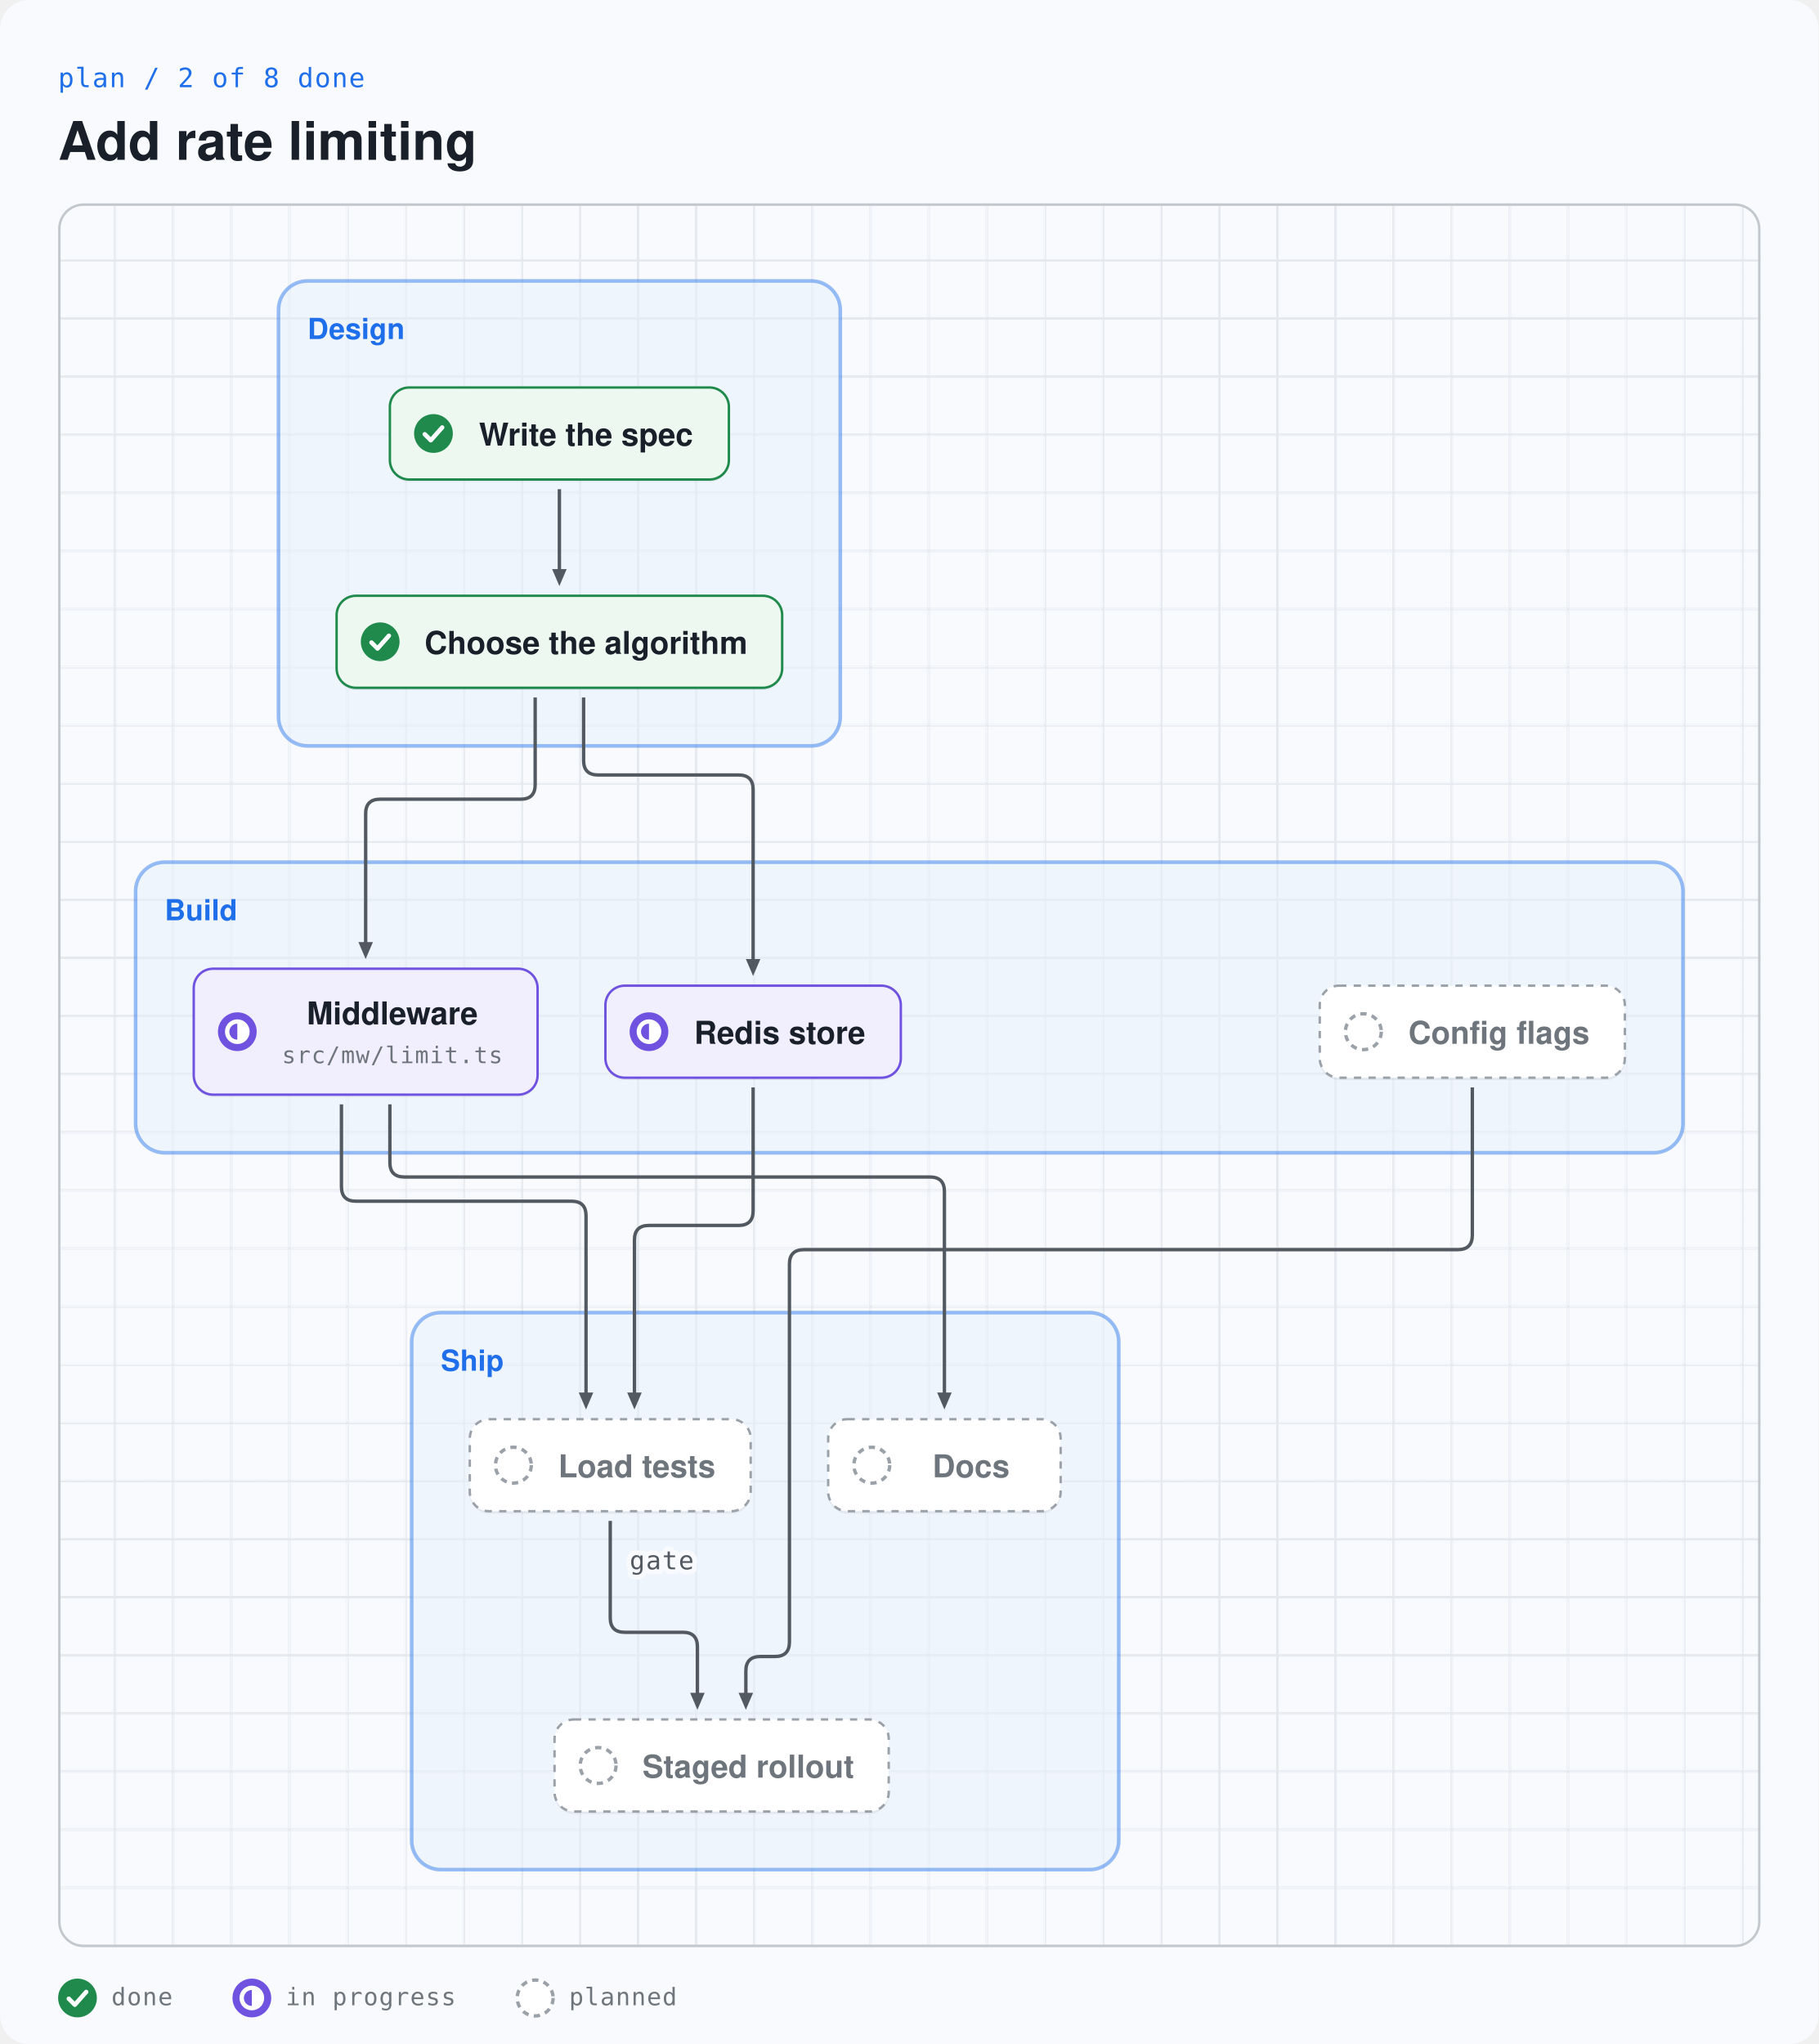
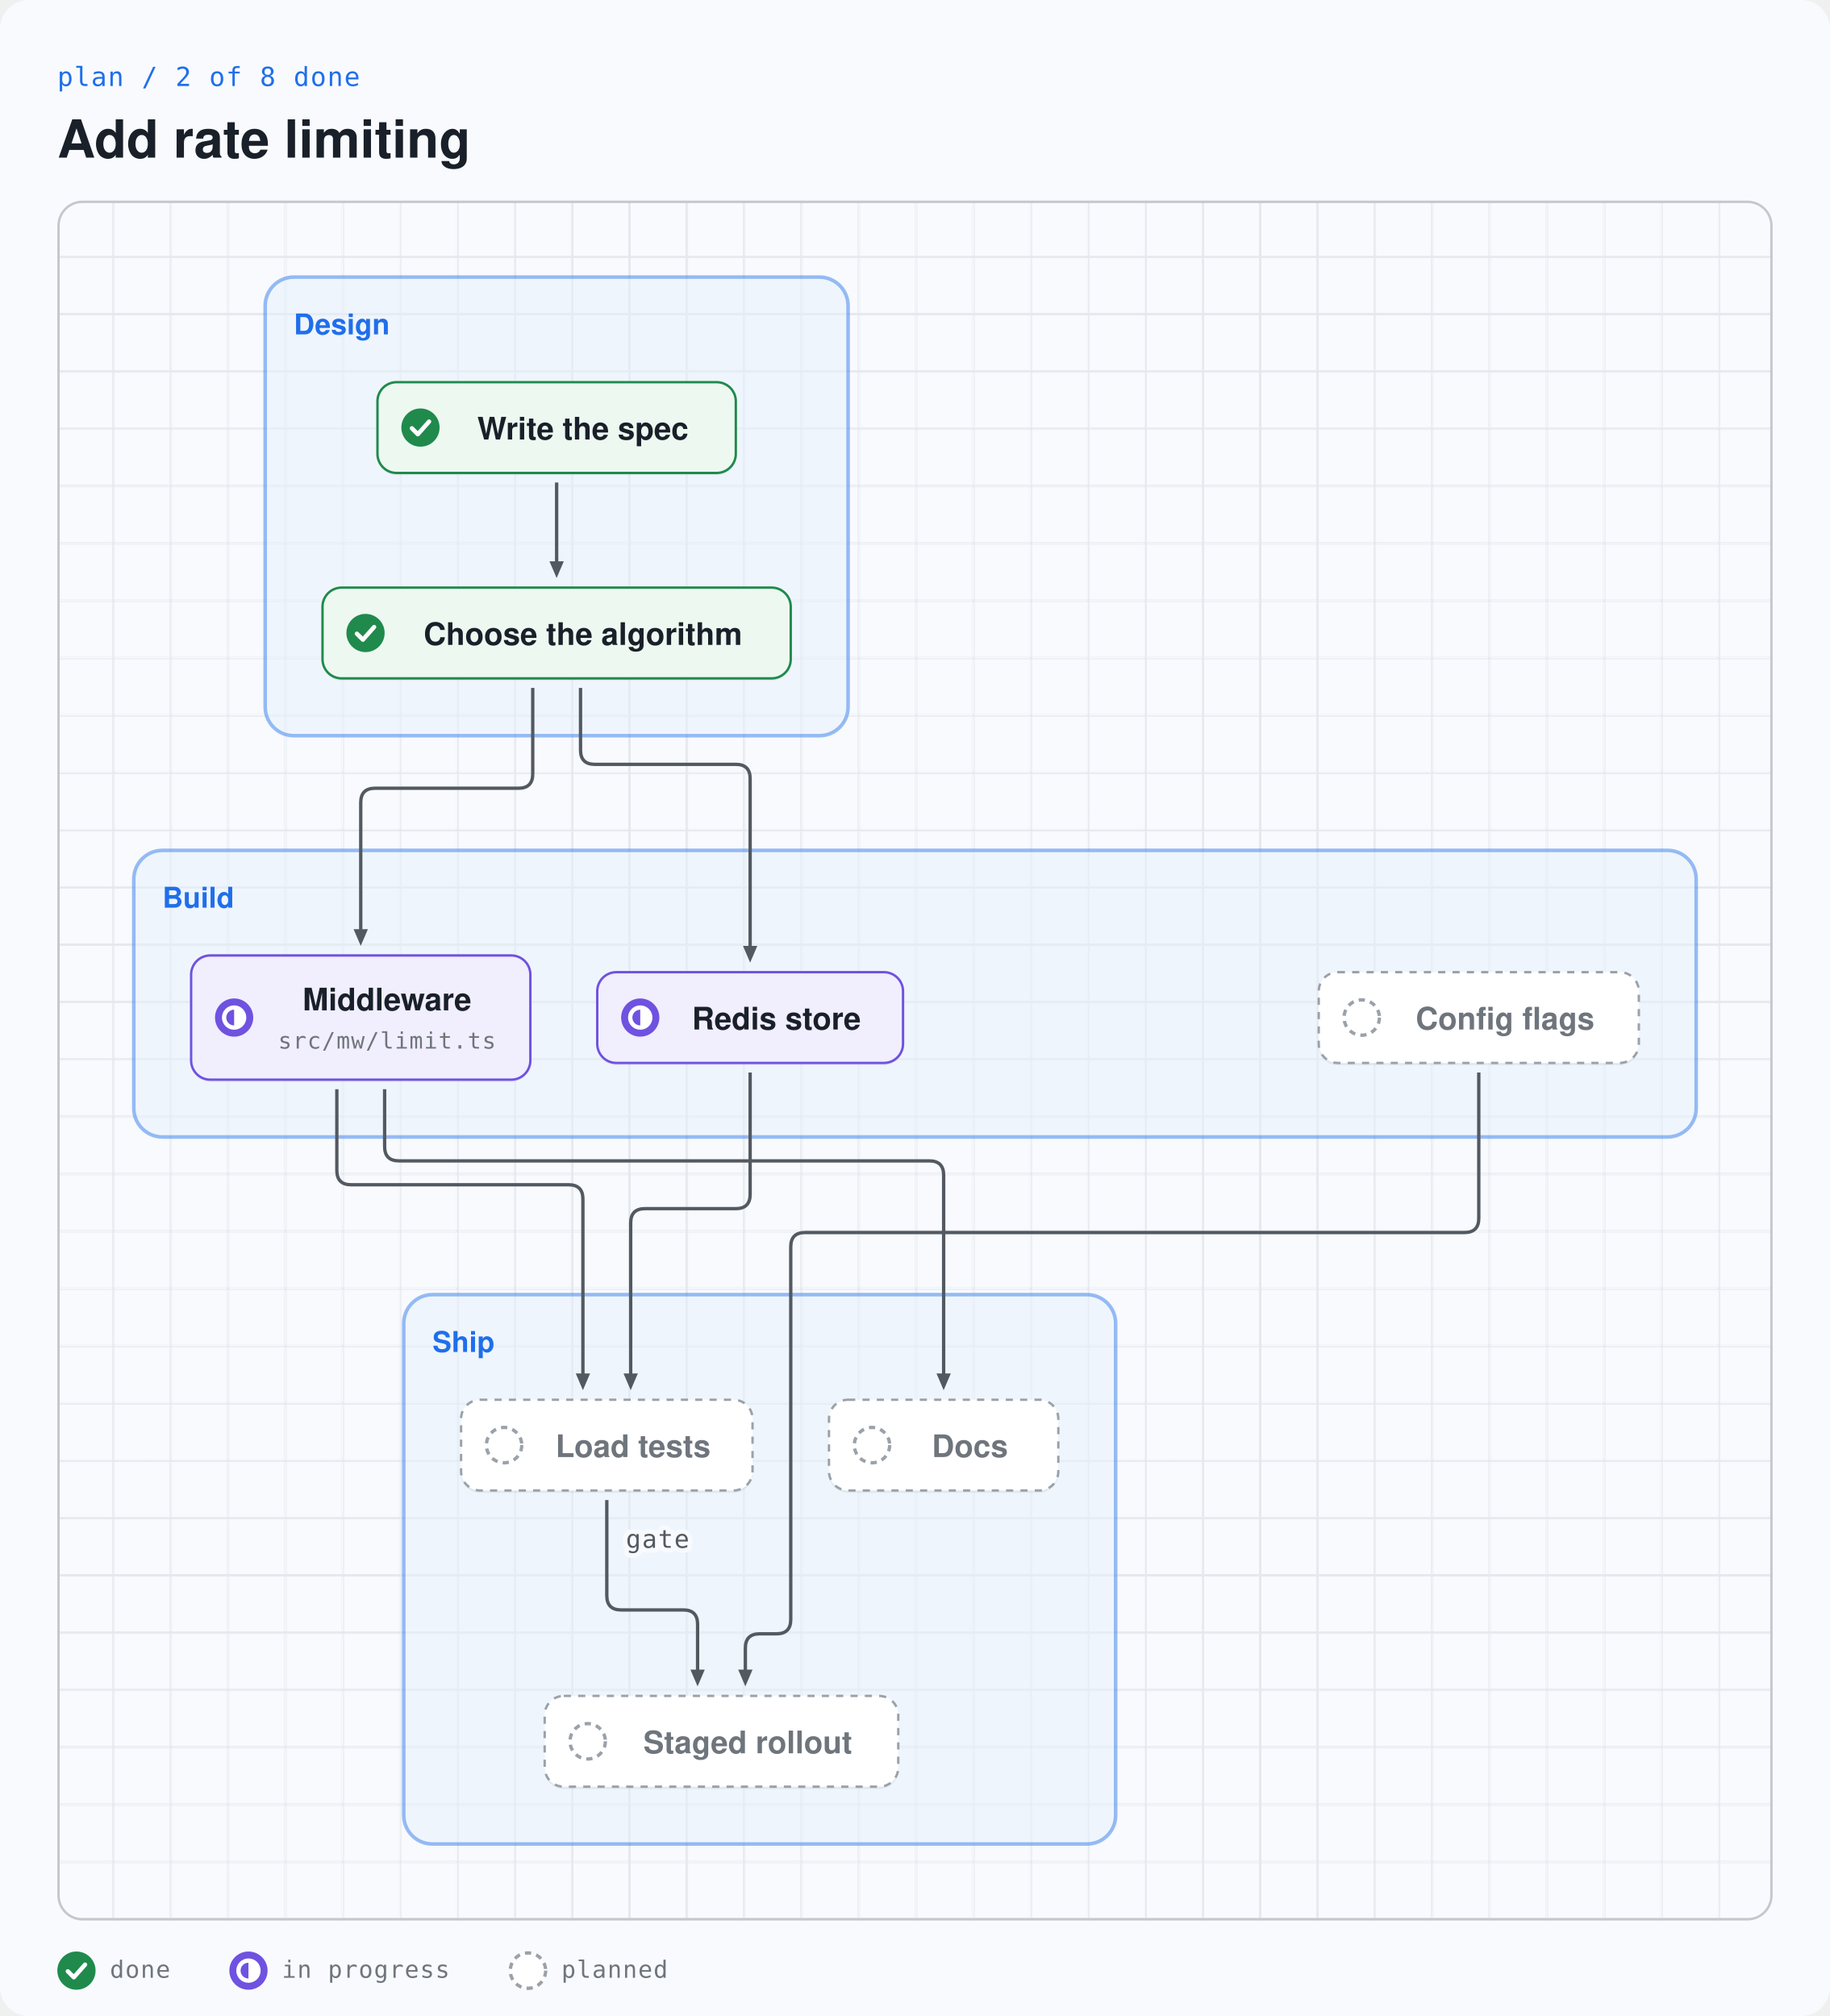
- <svg xmlns="http://www.w3.org/2000/svg" width="751" height="844" viewBox="0 0 751 844" role="img" aria-label="Add rate limiting">
+ <svg xmlns="http://www.w3.org/2000/svg" width="766" height="844" viewBox="0 0 766 844" role="img" aria-label="Add rate limiting">
  <style>text{font-family:Geist,ui-sans-serif,system-ui,-apple-system,"Segoe UI",Helvetica,Arial,sans-serif;fill:#192029}.mo{font-family:"JetBrains Mono",ui-monospace,"SF Mono",Menlo,Consolas,monospace;letter-spacing:.04em}.pg{fill:#f8fafd}.gr{fill:none;stroke:#e5e8ed}.cv{fill:none;stroke:#c3c8ce}.kk{font-size:11px;fill:#1f6feb}.t{font-size:22px;font-weight:700}.lg{font-size:10px;fill:#6f757c}.g{fill:#e6f0fd;fill-opacity:.5;stroke:#1f6feb;stroke-opacity:.45;stroke-width:1.5}.gv{fill:#fbeadc;fill-opacity:.5;stroke:#dd7b2b;stroke-opacity:1}.gn{fill:none;stroke-dasharray:5 4}.gl{font-size:12px;font-weight:600;fill:#1f6feb}.glv{fill:#a64b00}.gp{fill:none}.sh{fill:#192029;fill-opacity:.06}.ti{fill:#fff;stroke:#c3c8ce}.td{fill:#1a2028;stroke:#1a2028}.x{stroke-dasharray:4 3}.ic{fill:none;stroke:#323841;stroke-width:1.5;stroke-linecap:round;stroke-linejoin:round}.nm{font-size:13px;font-weight:600;text-anchor:middle}.ro{font-size:9.5px;fill:#6f757c;text-anchor:middle}.vl{fill:#f8fafd;fill-opacity:.78}.cd{fill:#fff;stroke:#c3c8ce}.e{fill:none;stroke:#535961;stroke-width:1.4}.em{stroke:#1f6feb;stroke-width:1.6}.d{stroke-dasharray:4 5}.a{fill:#535961}.am{fill:#1f6feb}.el{font-size:10.5px;fill:#535961;text-anchor:middle;paint-order:stroke;stroke:#f8fafd;stroke-width:4px;stroke-linejoin:round}.lm{fill:#1f6feb}.ls{text-anchor:start}.ll{stroke:#c3c8ce;stroke-dasharray:3 4}.k{fill:none;stroke:#fff;stroke-width:1.8;stroke-linecap:round;stroke-linejoin:round}.kf{fill:#fff}.bq{fill:#fff;stroke:#c3c8ce;stroke-width:1.4}.bp{fill:#fff;stroke:#9aa1a9;stroke-width:1.4;stroke-dasharray:2.6 2.2}.ti.s1,.ti.s4,.cd.s1,.cd.s4,.e.s1,.e.s4,.g.s1,.g.s4{stroke:#1f8a4c;stroke-opacity:1}.cd.s1,.cd.s4{fill:#edf8f1}.a.s1,.a.s4,.b.s1,.b.s4{fill:#1f8a4c}.ti.s2,.cd.s2,.e.s2,.g.s2{stroke:#6f52e0;stroke-opacity:1}.cd.s2{fill:#f1eefe}.a.s2,.b.s2{fill:#6f52e0}.ti.s3,.cd.s3,.e.s3,.g.s3{stroke:#9aa1a9;stroke-opacity:1;stroke-dasharray:3 3}.a.s3{fill:#9aa1a9}.ti.s5,.cd.s5,.e.s5,.g.s5{stroke:#b06d08;stroke-opacity:1}.cd.s5{fill:#fdf4e3}.a.s5,.b.s5{fill:#b06d08}.ti.s6,.cd.s6,.e.s6,.g.s6{stroke:#cc3340;stroke-opacity:1}.cd.s6{fill:#fdeeee}.a.s6,.b.s6{fill:#cc3340}.ti.s1,.ti.s2,.ti.s4,.ti.s5,.ti.s6{stroke-width:1.5}.p3{fill:#6f757c}.p6{fill:#6f757c;text-decoration:line-through}.oa{stroke-dasharray:none}@media(prefers-color-scheme:dark){text{fill:#e8ebf1}.pg{fill:#0e1217}.gr{stroke:#1b2025}.cv{stroke:#3c434c}.kk,.gl{fill:#569fff}.lg,.ro,.p3,.p6{fill:#8a9098}.g{fill:#1a2a3f;fill-opacity:.35;stroke:#569fff;stroke-opacity:.5}.gv{fill:#2f2115;fill-opacity:.4;stroke:#e0843e;stroke-opacity:1}.gn{fill:none}.glv{fill:#f2a26a}.gp{fill:#fff}.vl{fill:#0e1217}.cd{fill:#161b21;stroke:#3c434c}.e{stroke:#a0a5ac}.em{stroke:#569fff}.a{fill:#a0a5ac}.am{fill:#569fff}.el{fill:#a0a5ac;stroke:#0e1217}.lm{fill:#569fff}.ll{stroke:#3c434c}.k{stroke:#0e1217}.kf{fill:#0e1217}.bq{fill:#161b21;stroke:#3c434c}.bp{fill:#161b21;stroke:#6c737c}.ti.s1,.ti.s4,.cd.s1,.cd.s4,.e.s1,.e.s4,.g.s1,.g.s4{stroke:#4cc27a}.cd.s1,.cd.s4{fill:#13281c}.a.s1,.a.s4,.b.s1,.b.s4{fill:#4cc27a}.ti.s2,.cd.s2,.e.s2,.g.s2{stroke:#a48cff}.cd.s2{fill:#211a3d}.a.s2,.b.s2{fill:#a48cff}.ti.s3,.cd.s3,.e.s3,.g.s3{stroke:#6c737c}.a.s3{fill:#6c737c}.ti.s5,.cd.s5,.e.s5,.g.s5{stroke:#dba13a}.cd.s5{fill:#2b2212}.a.s5,.b.s5{fill:#dba13a}.ti.s6,.cd.s6,.e.s6,.g.s6{stroke:#f0626c}.cd.s6{fill:#2e1618}.a.s6,.b.s6{fill:#f0626c}}</style>
  <defs>
    <pattern id="gr" width="24" height="24" patternUnits="userSpaceOnUse" x="23" y="83">
      <path class="gr" d="M24 .5H.5V24" />
    </pattern>
    <g id="b1">
      <circle r="8" class="b s1" />
      <path class="k" d="M-3.6 .3l2.5 2.5 4.7-5.3" />
    </g>
    <g id="b2">
      <circle r="8" class="b s2" />
      <circle r="4.2" class="k" />
      <path class="kf" d="M0-4.2a4.2 4.2 0 0 1 0 8.4z" />
    </g>
    <g id="b3">
      <circle r="7.4" class="bp" />
    </g>
  </defs>
-   <rect class="pg" width="751" height="844" rx="12" />
+   <rect class="pg" width="766" height="844" rx="12" />
  <text class="kk mo" x="24" y="36">plan / 2 of 8 done</text>
  <text class="t" x="24" y="66">Add rate limiting</text>
-   <rect fill="url(#gr)" x="24" y="84" width="703" height="720" rx="10" />
-   <rect class="cv" x="24.5" y="84.5" width="702" height="719" rx="10" />
+   <rect fill="url(#gr)" x="24" y="84" width="718" height="720" rx="10" />
+   <rect class="cv" x="24.5" y="84.5" width="717" height="719" rx="10" />
  <g data-k="group" data-id="design" data-s="">
-     <rect class="g" x="115" y="116" width="232" height="192" rx="12" />
+     <rect class="g" x="111" y="116" width="244" height="192" rx="12" />
  </g>
  <g data-k="group" data-id="build" data-s="">
-     <rect class="g" x="56" y="356" width="639" height="120" rx="12" />
+     <rect class="g" x="56" y="356" width="654" height="120" rx="12" />
  </g>
  <g data-k="group" data-id="ship" data-s="">
-     <rect class="g" x="170" y="542" width="292" height="230" rx="12" />
+     <rect class="g" x="169" y="542" width="298" height="230" rx="12" />
  </g>
  <g data-k="edge" data-i="0" data-from="spec" data-to="bucket" data-s="">
-     <path class="e rt" d="M231 202L231 237" />
-     <path class="a" d="M231 242L228 235L234 235z" />
+     <path class="e rt" d="M233 202L233 237" />
+     <path class="a" d="M233 242L230 235L236 235z" />
  </g>
  <g data-k="edge" data-i="1" data-from="bucket" data-to="mw" data-s="">
-     <path class="e rt" d="M221 288L221 324Q221 330 215 330L157 330Q151 330 151 336L151 391" />
+     <path class="e rt" d="M223 288L223 324Q223 330 217 330L157 330Q151 330 151 336L151 391" />
    <path class="a" d="M151 396L148 389L154 389z" />
  </g>
  <g data-k="edge" data-i="2" data-from="bucket" data-to="store" data-s="">
-     <path class="e rt" d="M241 288L241 314Q241 320 247 320L305 320Q311 320 311 326L311 398" />
-     <path class="a" d="M311 403L308 396L314 396z" />
+     <path class="e rt" d="M243 288L243 314Q243 320 249 320L308 320Q314 320 314 326L314 398" />
+     <path class="a" d="M314 403L311 396L317 396z" />
  </g>
  <g data-k="edge" data-i="3" data-from="mw" data-to="tests" data-s="">
-     <path class="e rt" d="M141 456L141 490Q141 496 147 496L236 496Q242 496 242 502L242 577" />
-     <path class="a" d="M242 582L239 575L245 575z" />
+     <path class="e rt" d="M141 456L141 490Q141 496 147 496L238 496Q244 496 244 502L244 577" />
+     <path class="a" d="M244 582L241 575L247 575z" />
  </g>
  <g data-k="edge" data-i="4" data-from="store" data-to="tests" data-s="">
-     <path class="e rt" d="M311 449L311 500Q311 506 305 506L268 506Q262 506 262 512L262 577" />
-     <path class="a" d="M262 582L259 575L265 575z" />
+     <path class="e rt" d="M314 449L314 500Q314 506 308 506L270 506Q264 506 264 512L264 577" />
+     <path class="a" d="M264 582L261 575L267 575z" />
  </g>
  <g data-k="edge" data-i="5" data-from="cfg" data-to="rollout" data-s="">
-     <path class="e rt" d="M608 449L608 510Q608 516 602 516L332 516Q326 516 326 522L326 678Q326 684 320 684L314 684Q308 684 308 690L308 701" />
-     <path class="a" d="M308 706L305 699L311 699z" />
+     <path class="e rt" d="M619 449L619 510Q619 516 613 516L337 516Q331 516 331 522L331 678Q331 684 325 684L318 684Q312 684 312 690L312 701" />
+     <path class="a" d="M312 706L309 699L315 699z" />
  </g>
  <g data-k="edge" data-i="6" data-from="tests" data-to="rollout" data-s="">
-     <path class="e rt" d="M252 628L252 668Q252 674 258 674L282 674Q288 674 288 680L288 701" />
-     <path class="a" d="M288 706L285 699L291 699z" />
+     <path class="e rt" d="M254 628L254 668Q254 674 260 674L286 674Q292 674 292 680L292 701" />
+     <path class="a" d="M292 706L289 699L295 699z" />
  </g>
  <g data-k="edge" data-i="7" data-from="mw" data-to="docs" data-s="">
-     <path class="e rt" d="M161 456L161 480Q161 486 167 486L384 486Q390 486 390 492L390 577" />
-     <path class="a" d="M390 582L387 575L393 575z" />
+     <path class="e rt" d="M161 456L161 480Q161 486 167 486L389 486Q395 486 395 492L395 577" />
+     <path class="a" d="M395 582L392 575L398 575z" />
  </g>
  <g data-k="group" data-id="design" data-s="">
-     <text class="gl" x="127" y="140">Design</text>
+     <text class="gl" x="123" y="140">Design</text>
  </g>
  <g data-k="node" data-id="spec" data-s="done">
-     <rect class="sh" x="161" y="161" width="140" height="38" rx="8" />
-     <rect class="cd s1" x="161" y="160" width="140" height="38" rx="8" />
-     <use href="#b1" x="179" y="179" />
-     <text class="nm" x="242" y="184">Write the spec</text>
+     <rect class="sh" x="158" y="161" width="150" height="38" rx="8" />
+     <rect class="cd s1" x="158" y="160" width="150" height="38" rx="8" />
+     <use href="#b1" x="176" y="179" />
+     <text class="nm" x="244" y="184">Write the spec</text>
  </g>
  <g data-k="node" data-id="bucket" data-s="done">
-     <rect class="sh" x="139" y="247" width="184" height="38" rx="8" />
-     <rect class="cd s1" x="139" y="246" width="184" height="38" rx="8" />
-     <use href="#b1" x="157" y="265" />
-     <text class="nm" x="242" y="270">Choose the algorithm</text>
+     <rect class="sh" x="135" y="247" width="196" height="38" rx="8" />
+     <rect class="cd s1" x="135" y="246" width="196" height="38" rx="8" />
+     <use href="#b1" x="153" y="265" />
+     <text class="nm" x="244" y="270">Choose the algorithm</text>
  </g>
  <g data-k="group" data-id="build" data-s="">
    <text class="gl" x="68" y="380">Build</text>
  </g>
  <g data-k="node" data-id="mw" data-s="wip">
    <rect class="sh" x="80" y="401" width="142" height="52" rx="8" />
    <rect class="cd s2" x="80" y="400" width="142" height="52" rx="8" />
    <use href="#b2" x="98" y="426" />
    <text class="nm" x="162" y="423">Middleware</text>
    <text class="ro mo" x="162" y="439">src/mw/limit.ts</text>
  </g>
  <g data-k="node" data-id="store" data-s="wip">
-     <rect class="sh" x="250" y="408" width="122" height="38" rx="8" />
-     <rect class="cd s2" x="250" y="407" width="122" height="38" rx="8" />
+     <rect class="sh" x="250" y="408" width="128" height="38" rx="8" />
+     <rect class="cd s2" x="250" y="407" width="128" height="38" rx="8" />
    <use href="#b2" x="268" y="426" />
-     <text class="nm" x="322" y="431">Redis store</text>
+     <text class="nm" x="325" y="431">Redis store</text>
  </g>
  <g data-k="node" data-id="cfg" data-s="plan">
-     <rect class="sh" x="545" y="408" width="126" height="38" rx="8" />
-     <rect class="cd s3" x="545" y="407" width="126" height="38" rx="8" />
-     <use href="#b3" x="563" y="426" />
-     <text class="nm p3" x="619" y="431">Config flags</text>
+     <rect class="sh" x="552" y="408" width="134" height="38" rx="8" />
+     <rect class="cd s3" x="552" y="407" width="134" height="38" rx="8" />
+     <use href="#b3" x="570" y="426" />
+     <text class="nm p3" x="630" y="431">Config flags</text>
  </g>
  <g data-k="group" data-id="ship" data-s="">
-     <text class="gl" x="182" y="566">Ship</text>
+     <text class="gl" x="181" y="566">Ship</text>
  </g>
  <g data-k="node" data-id="tests" data-s="plan">
-     <rect class="sh" x="194" y="587" width="116" height="38" rx="8" />
-     <rect class="cd s3" x="194" y="586" width="116" height="38" rx="8" />
-     <use href="#b3" x="212" y="605" />
-     <text class="nm p3" x="263" y="610">Load tests</text>
+     <rect class="sh" x="193" y="587" width="122" height="38" rx="8" />
+     <rect class="cd s3" x="193" y="586" width="122" height="38" rx="8" />
+     <use href="#b3" x="211" y="605" />
+     <text class="nm p3" x="265" y="610">Load tests</text>
  </g>
  <g data-k="node" data-id="docs" data-s="plan">
-     <rect class="sh" x="342" y="587" width="96" height="38" rx="8" />
-     <rect class="cd s3" x="342" y="586" width="96" height="38" rx="8" />
-     <use href="#b3" x="360" y="605" />
-     <text class="nm p3" x="401" y="610">Docs</text>
+     <rect class="sh" x="347" y="587" width="96" height="38" rx="8" />
+     <rect class="cd s3" x="347" y="586" width="96" height="38" rx="8" />
+     <use href="#b3" x="365" y="605" />
+     <text class="nm p3" x="406" y="610">Docs</text>
  </g>
  <g data-k="node" data-id="rollout" data-s="plan">
-     <rect class="sh" x="229" y="711" width="138" height="38" rx="8" />
-     <rect class="cd s3" x="229" y="710" width="138" height="38" rx="8" />
-     <use href="#b3" x="247" y="729" />
-     <text class="nm p3" x="309" y="734">Staged rollout</text>
+     <rect class="sh" x="228" y="711" width="148" height="38" rx="8" />
+     <rect class="cd s3" x="228" y="710" width="148" height="38" rx="8" />
+     <use href="#b3" x="246" y="729" />
+     <text class="nm p3" x="313" y="734">Staged rollout</text>
  </g>
  <g data-k="edge" data-i="6" data-from="tests" data-to="rollout" data-s="">
-     <text class="el mo ls" x="260" y="648">gate</text>
+     <text class="el mo ls" x="262" y="648">gate</text>
  </g>
  <use href="#b1" x="32" y="825" />
  <text class="lg mo" x="46" y="828">done</text>
  <use href="#b2" x="104" y="825" />
  <text class="lg mo" x="118" y="828">in progress</text>
  <use href="#b3" x="221" y="825" />
  <text class="lg mo" x="235" y="828">planned</text>
</svg>
